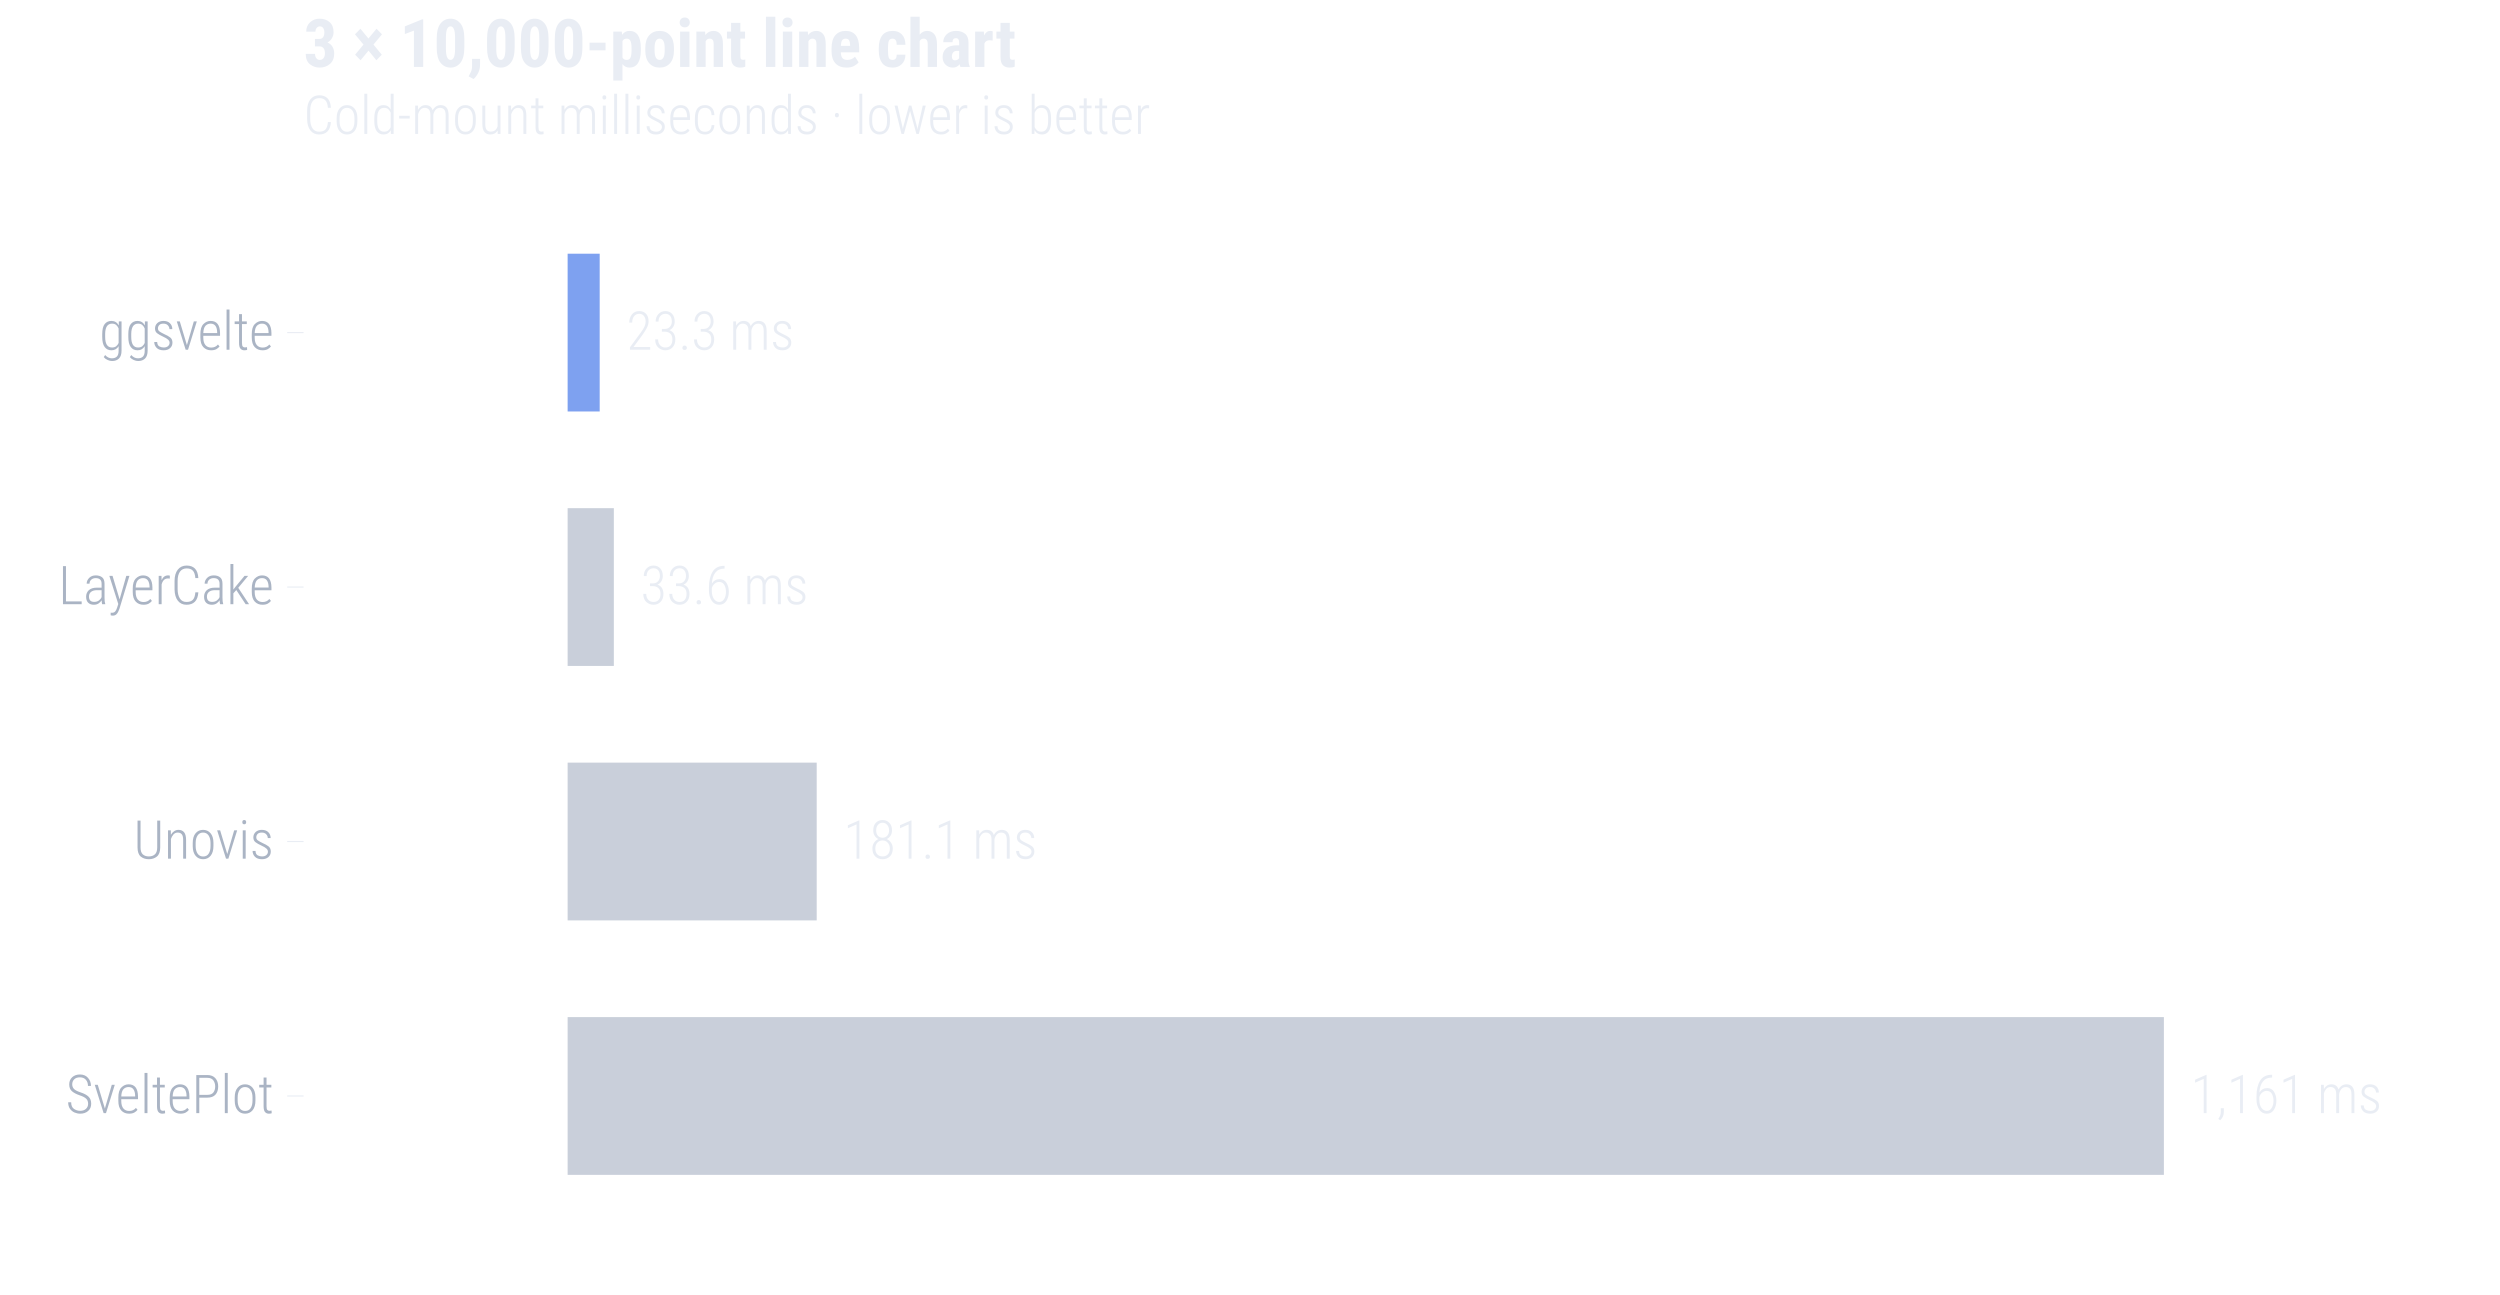
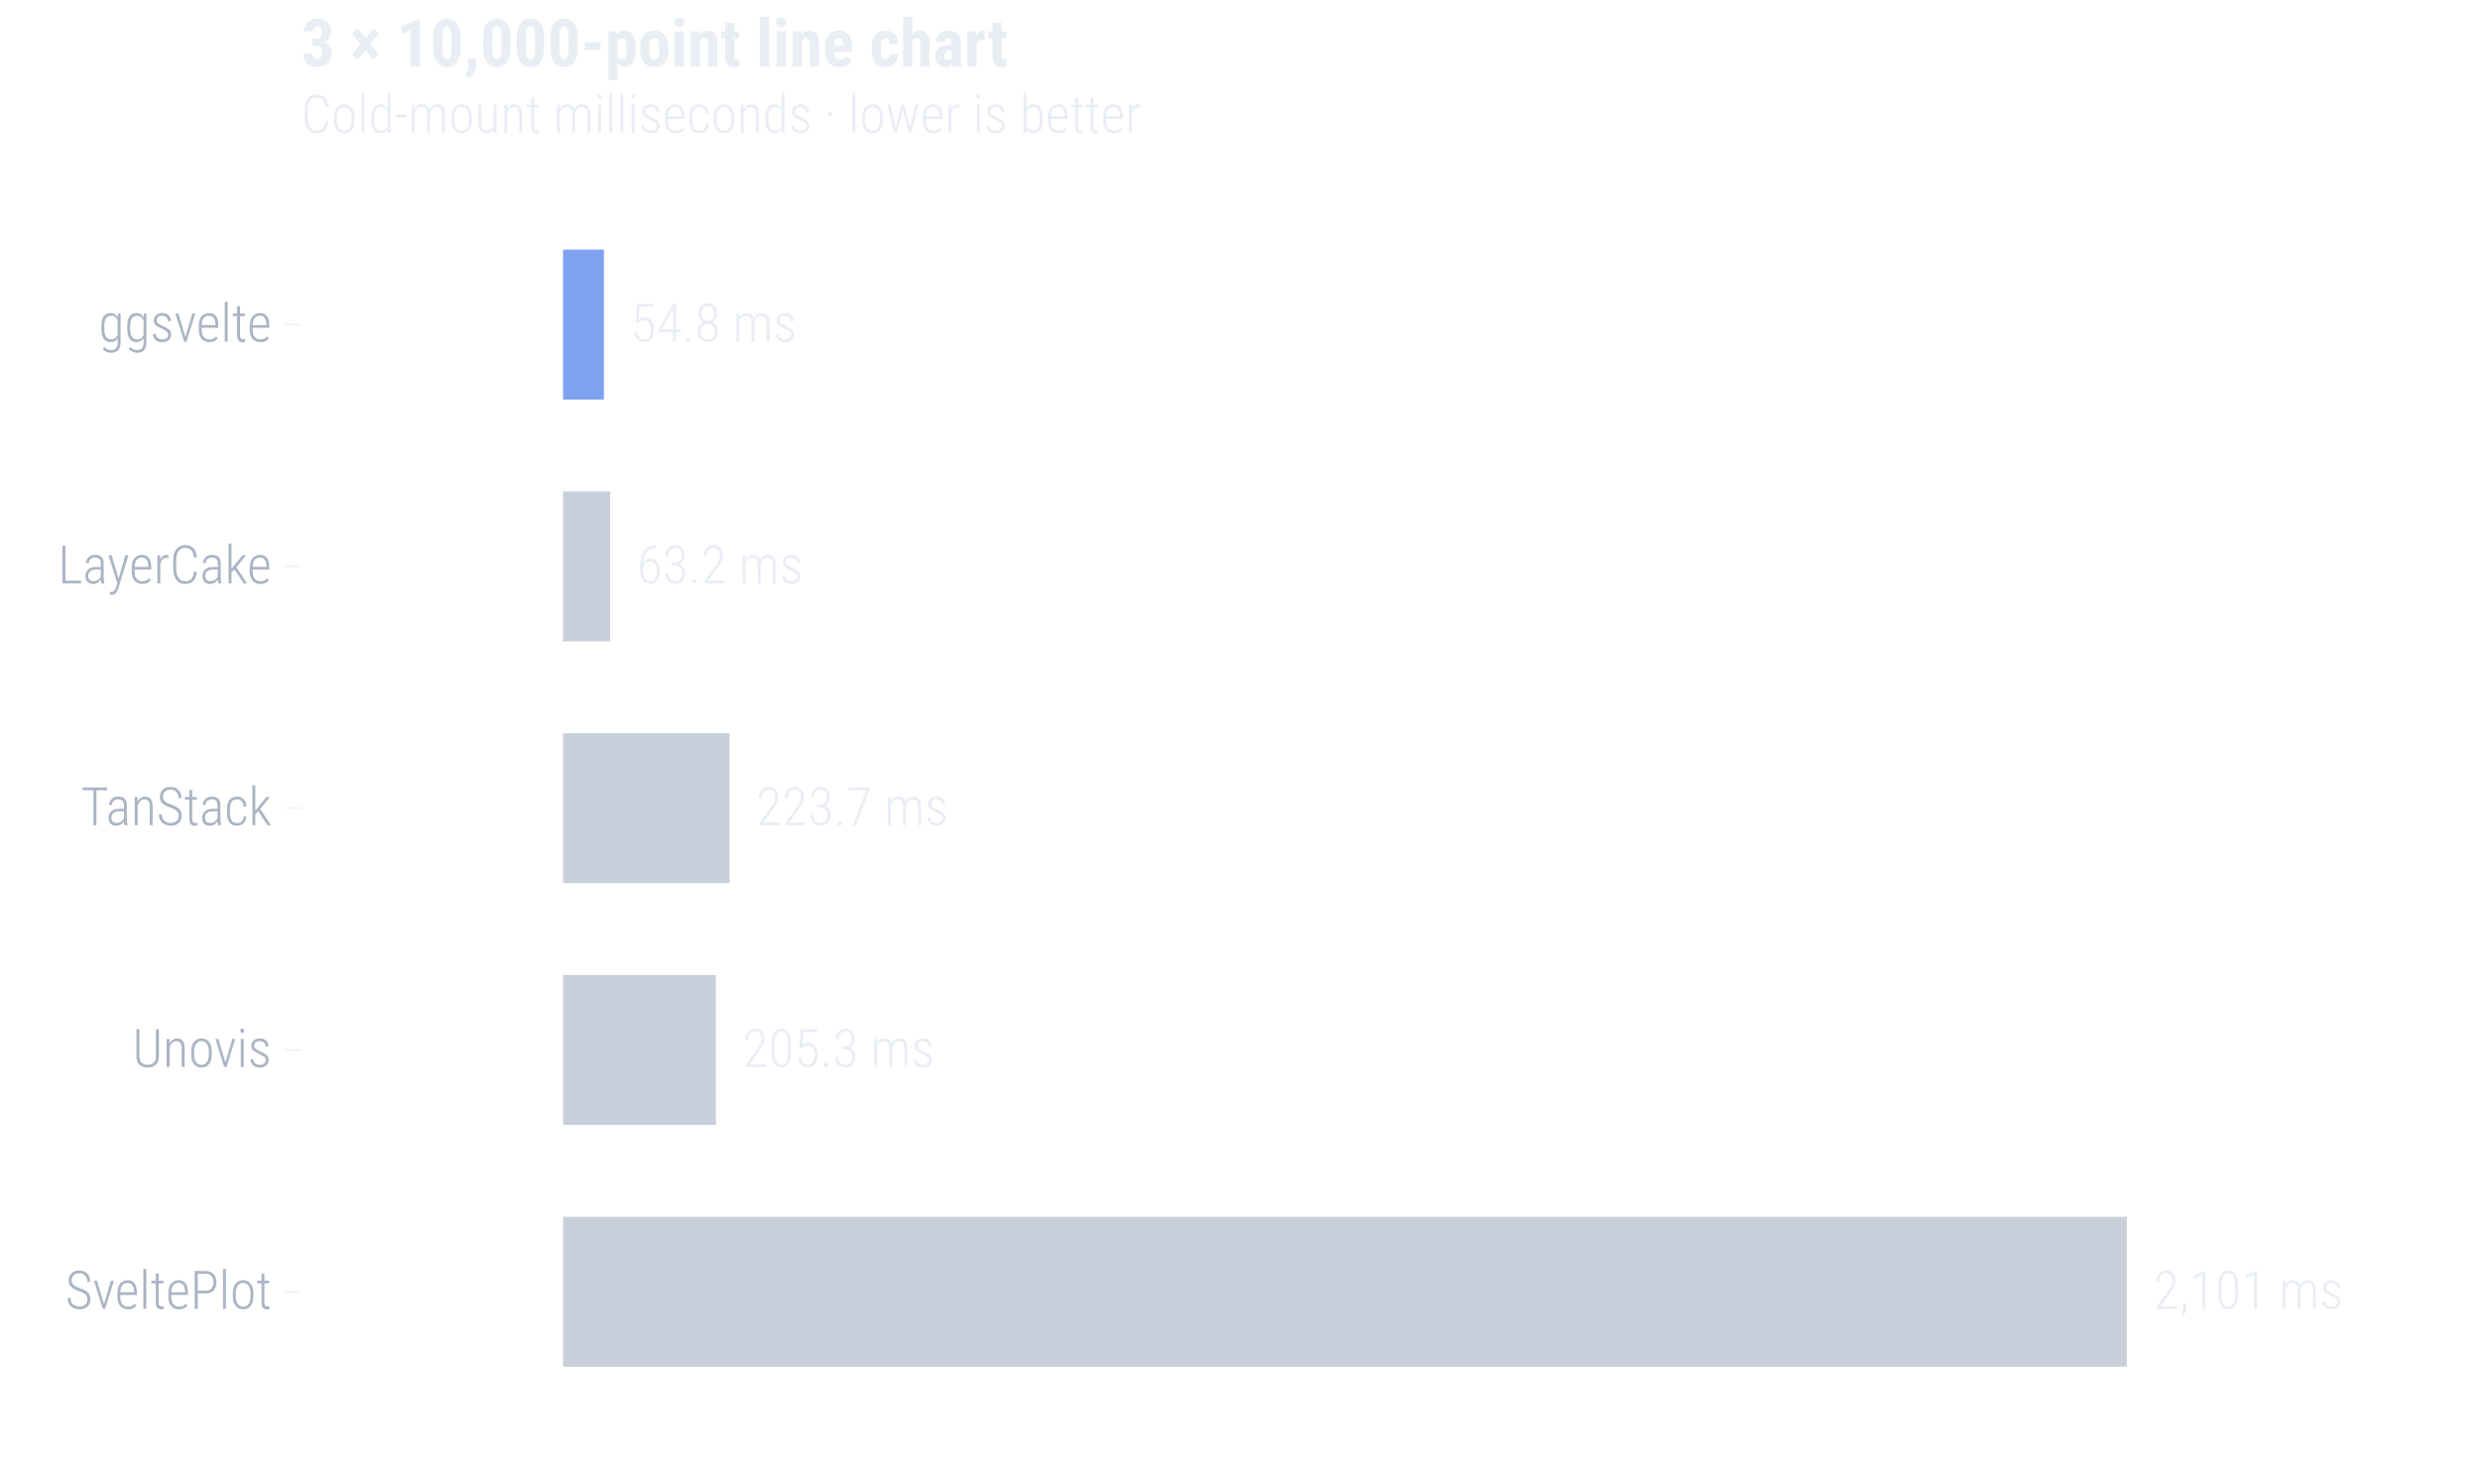
- <svg xmlns="http://www.w3.org/2000/svg" width="560" height="290" viewBox="0 0 560 290" role="img" aria-label="Bar chart of cold-mount time for a 3-series by 10,000-point line chart: ggsvelte 23.3 ms, LayerCake 33.6 ms, Unovis 181.1 ms, SveltePlot 1,161 ms. Lower is better." class="gg-plot" font-family="&quot;Roboto Condensed&quot;, &quot;Arial Narrow&quot;, Arial, sans-serif" font-size="11" font-weight="300" text-rendering="optimizeLegibility" shape-rendering="geometricPrecision">
-   <rect class="gg-paper" width="560" height="290" fill="var(--gg-paper, transparent)" />
+ <svg xmlns="http://www.w3.org/2000/svg" width="560" height="335" viewBox="0 0 560 335" role="img" aria-label="Bar chart of cold-mount time for a 3-series by 10,000-point line chart: ggsvelte 54.8 ms, LayerCake 63.2 ms, TanStack 223.7 ms, Unovis 205.3 ms, SveltePlot 2,101 ms. Lower is better." class="gg-plot" font-family="&quot;Roboto Condensed&quot;, &quot;Arial Narrow&quot;, Arial, sans-serif" font-size="11" font-weight="300" text-rendering="optimizeLegibility" shape-rendering="geometricPrecision">
+   <rect class="gg-paper" width="560" height="335" fill="var(--gg-paper, transparent)" />
  <text class="gg-title" x="68" y="15" font-size="15" font-weight="700" fill="var(--gg-ink, #e9edf4)">3 × 10,000-point line chart</text>
  <text class="gg-subtitle" x="68" y="30" font-size="12" font-weight="300" fill="var(--gg-ink, #e9edf4)">Cold-mount milliseconds · lower is better</text>
  <defs>
    <clipPath id="gg-clip-0">
-       <rect width="488" height="228" />
+       <rect width="488" height="273" />
    </clipPath>
  </defs>
  <g class="gg-panel" data-panel="0" transform="translate(68,46)">
-     <rect class="gg-panel-background" width="488" height="228" fill="var(--gg-panel, transparent)" />
+     <rect class="gg-panel-background" width="488" height="273" fill="var(--gg-panel, transparent)" />
    <g class="gg-grid" stroke="var(--gg-grid, transparent)" stroke-width="0.25" vector-effect="non-scaling-stroke">
-       <line x1="59.15" y1="0" x2="59.15" y2="228" />
-       <line x1="120.77" y1="0" x2="120.77" y2="228" />
-       <line x1="182.38" y1="0" x2="182.38" y2="228" />
-       <line x1="244" y1="0" x2="244" y2="228" />
-       <line x1="305.62" y1="0" x2="305.62" y2="228" />
-       <line x1="367.23" y1="0" x2="367.23" y2="228" />
-       <line x1="428.85" y1="0" x2="428.85" y2="228" />
-       <line x1="0" y1="199.5" x2="488" y2="199.5" />
-       <line x1="0" y1="142.5" x2="488" y2="142.5" />
-       <line x1="0" y1="85.5" x2="488" y2="85.5" />
-       <line x1="0" y1="28.5" x2="488" y2="28.5" />
+       <line x1="59.15" y1="0" x2="59.15" y2="273" />
+       <line x1="143.17" y1="0" x2="143.17" y2="273" />
+       <line x1="227.2" y1="0" x2="227.2" y2="273" />
+       <line x1="311.22" y1="0" x2="311.22" y2="273" />
+       <line x1="395.24" y1="0" x2="395.24" y2="273" />
+       <line x1="479.26" y1="0" x2="479.26" y2="273" />
+       <line x1="0" y1="245.7" x2="488" y2="245.7" />
+       <line x1="0" y1="191.1" x2="488" y2="191.1" />
+       <line x1="0" y1="136.5" x2="488" y2="136.5" />
+       <line x1="0" y1="81.9" x2="488" y2="81.9" />
+       <line x1="0" y1="27.3" x2="488" y2="27.3" />
    </g>
    <g class="gg-marks" clip-path="url(#gg-clip-0)">
      <g class="gg-batch gg-rects" data-layer="0">
-         <rect x="59.15" y="10.83" width="7.18" height="35.34" fill="#7ea1f0" />
-         <rect x="59.15" y="67.83" width="10.35" height="35.34" fill="#c9cfda" />
-         <rect x="59.15" y="124.83" width="55.79" height="35.34" fill="#c9cfda" />
-         <rect x="59.15" y="181.83" width="357.56" height="35.34" fill="#c9cfda" />
+         <rect x="59.15" y="10.37" width="9.21" height="33.85" fill="#7ea1f0" />
+         <rect x="59.15" y="64.97" width="10.62" height="33.85" fill="#c9cfda" />
+         <rect x="59.15" y="119.57" width="37.59" height="33.85" fill="#c9cfda" />
+         <rect x="59.15" y="174.17" width="34.5" height="33.85" fill="#c9cfda" />
+         <rect x="59.15" y="228.77" width="353.11" height="33.85" fill="#c9cfda" />
      </g>
      <g class="gg-batch gg-glyphs" data-layer="1" font-size="12" text-anchor="start">
-         <text x="72.33" y="28.5" dy="0.32em" fill="var(--gg-ink, #e9edf4)">23.3 ms</text>
-         <text x="75.5" y="85.5" dy="0.32em" fill="var(--gg-ink, #e9edf4)">33.6 ms</text>
-         <text x="120.94" y="142.5" dy="0.32em" fill="var(--gg-ink, #e9edf4)">181.1 ms</text>
-         <text x="422.71" y="199.5" dy="0.32em" fill="var(--gg-ink, #e9edf4)">1,161 ms</text>
+         <text x="74.36" y="27.3" dy="0.32em" fill="var(--gg-ink, #e9edf4)">54.8 ms</text>
+         <text x="75.77" y="81.9" dy="0.32em" fill="var(--gg-ink, #e9edf4)">63.2 ms</text>
+         <text x="102.74" y="136.5" dy="0.32em" fill="var(--gg-ink, #e9edf4)">223.7 ms</text>
+         <text x="99.65" y="191.1" dy="0.32em" fill="var(--gg-ink, #e9edf4)">205.3 ms</text>
+         <text x="418.26" y="245.7" dy="0.32em" fill="var(--gg-ink, #e9edf4)">2,101 ms</text>
      </g>
    </g>
-     <rect class="gg-panel-border" width="488" height="228" fill="none" stroke="var(--gg-panelBorder, transparent)" stroke-width="0.5" vector-effect="non-scaling-stroke" />
+     <rect class="gg-panel-border" width="488" height="273" fill="none" stroke="var(--gg-panelBorder, transparent)" stroke-width="0.5" vector-effect="non-scaling-stroke" />
  </g>
  <g class="gg-axis gg-axis-y" transform="translate(68,46)">
-     <g class="gg-tick" transform="translate(0,199.5)">
+     <g class="gg-tick" transform="translate(0,245.7)">
      <line x2="-3.67" stroke="var(--gg-tickColor, #e9edf4)" stroke-width="0.25" vector-effect="non-scaling-stroke" />
      <text x="-6.67" dy="0.32em" text-anchor="end" fill="var(--gg-axisText, #aab4c4)" font-size="12" font-weight="300">SveltePlot</text>
    </g>
-     <g class="gg-tick" transform="translate(0,142.5)">
+     <g class="gg-tick" transform="translate(0,191.1)">
      <line x2="-3.67" stroke="var(--gg-tickColor, #e9edf4)" stroke-width="0.25" vector-effect="non-scaling-stroke" />
      <text x="-6.67" dy="0.32em" text-anchor="end" fill="var(--gg-axisText, #aab4c4)" font-size="12" font-weight="300">Unovis</text>
    </g>
-     <g class="gg-tick" transform="translate(0,85.5)">
+     <g class="gg-tick" transform="translate(0,136.5)">
+       <line x2="-3.67" stroke="var(--gg-tickColor, #e9edf4)" stroke-width="0.25" vector-effect="non-scaling-stroke" />
+       <text x="-6.67" dy="0.32em" text-anchor="end" fill="var(--gg-axisText, #aab4c4)" font-size="12" font-weight="300">TanStack</text>
+     </g>
+     <g class="gg-tick" transform="translate(0,81.9)">
      <line x2="-3.67" stroke="var(--gg-tickColor, #e9edf4)" stroke-width="0.25" vector-effect="non-scaling-stroke" />
      <text x="-6.67" dy="0.32em" text-anchor="end" fill="var(--gg-axisText, #aab4c4)" font-size="12" font-weight="300">LayerCake</text>
    </g>
-     <g class="gg-tick" transform="translate(0,28.5)">
+     <g class="gg-tick" transform="translate(0,27.3)">
      <line x2="-3.67" stroke="var(--gg-tickColor, #e9edf4)" stroke-width="0.25" vector-effect="non-scaling-stroke" />
      <text x="-6.67" dy="0.32em" text-anchor="end" fill="var(--gg-axisText, #aab4c4)" font-size="12" font-weight="300">ggsvelte</text>
    </g>
  </g>
</svg>
